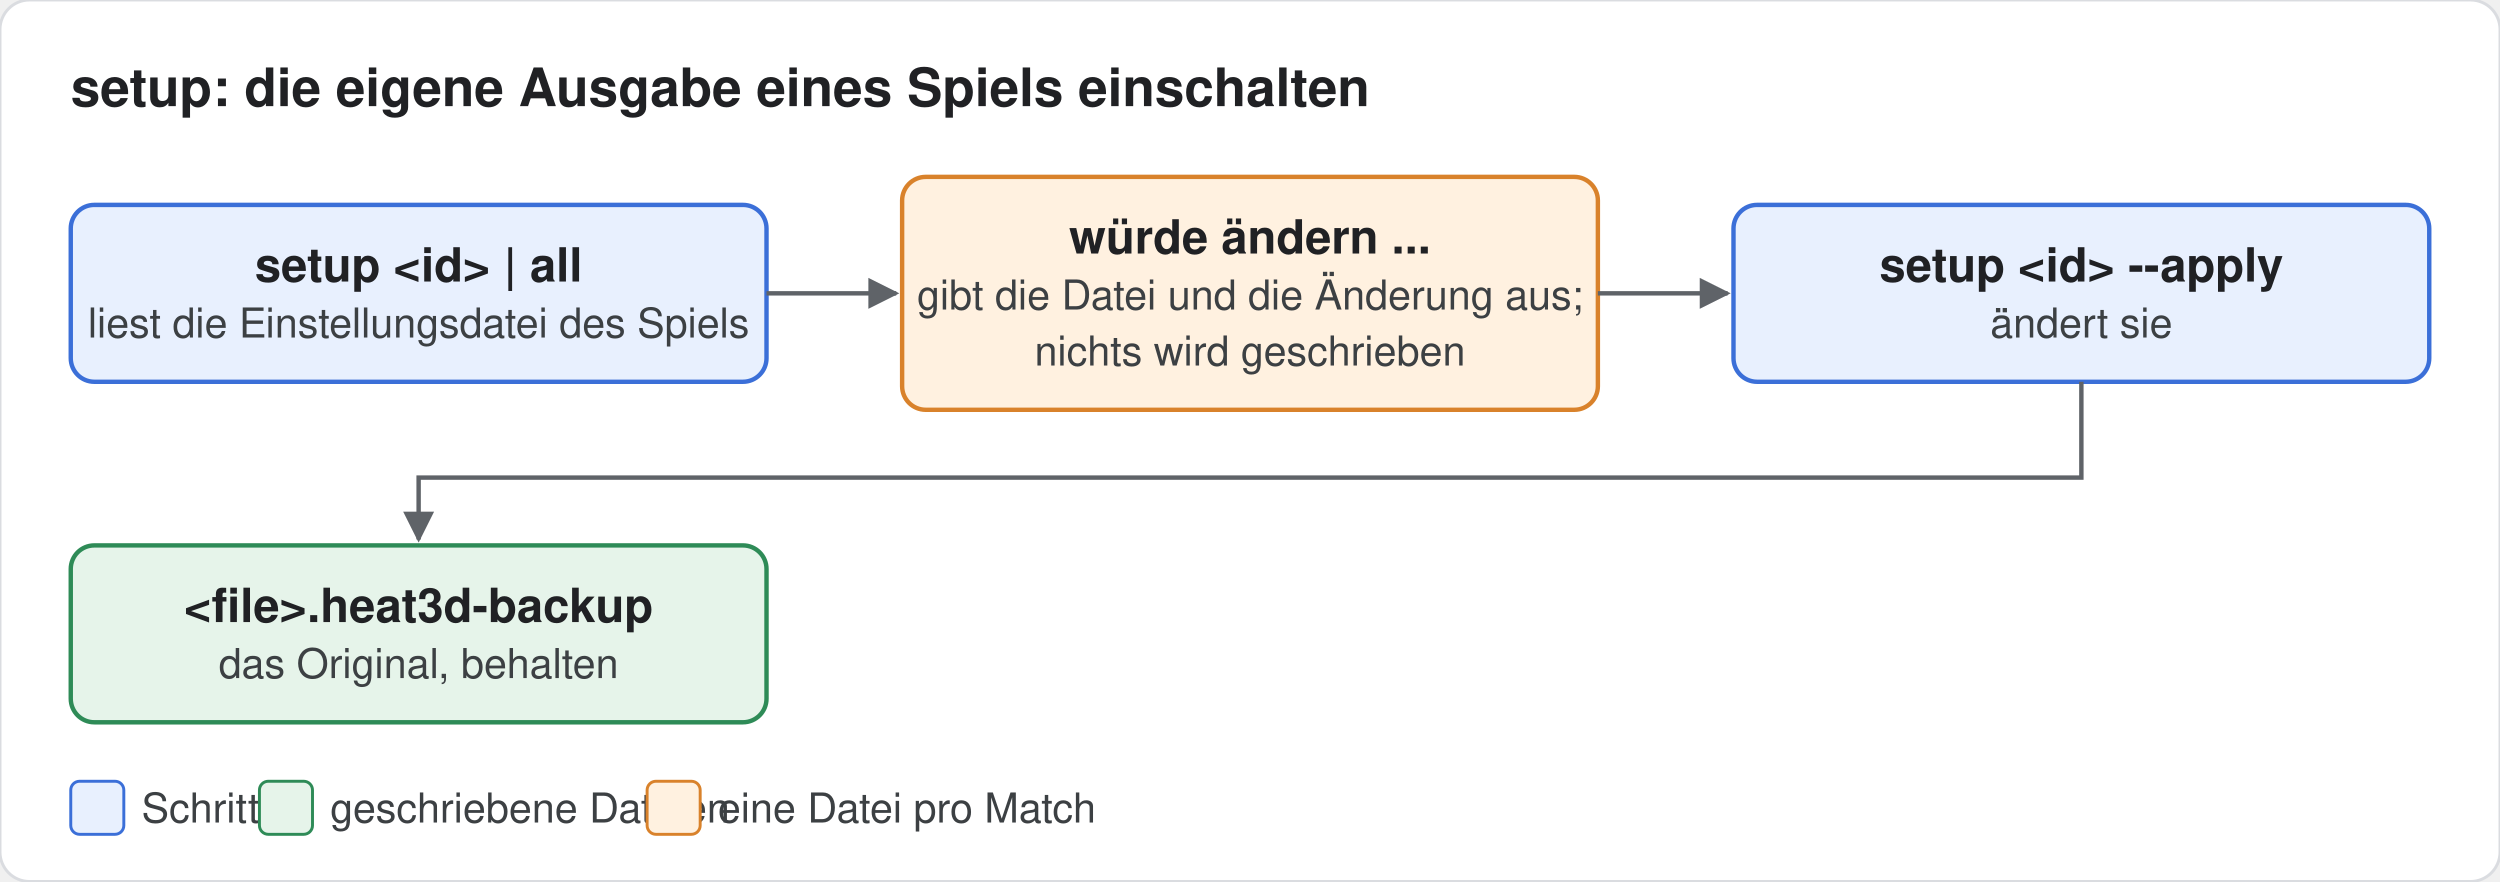
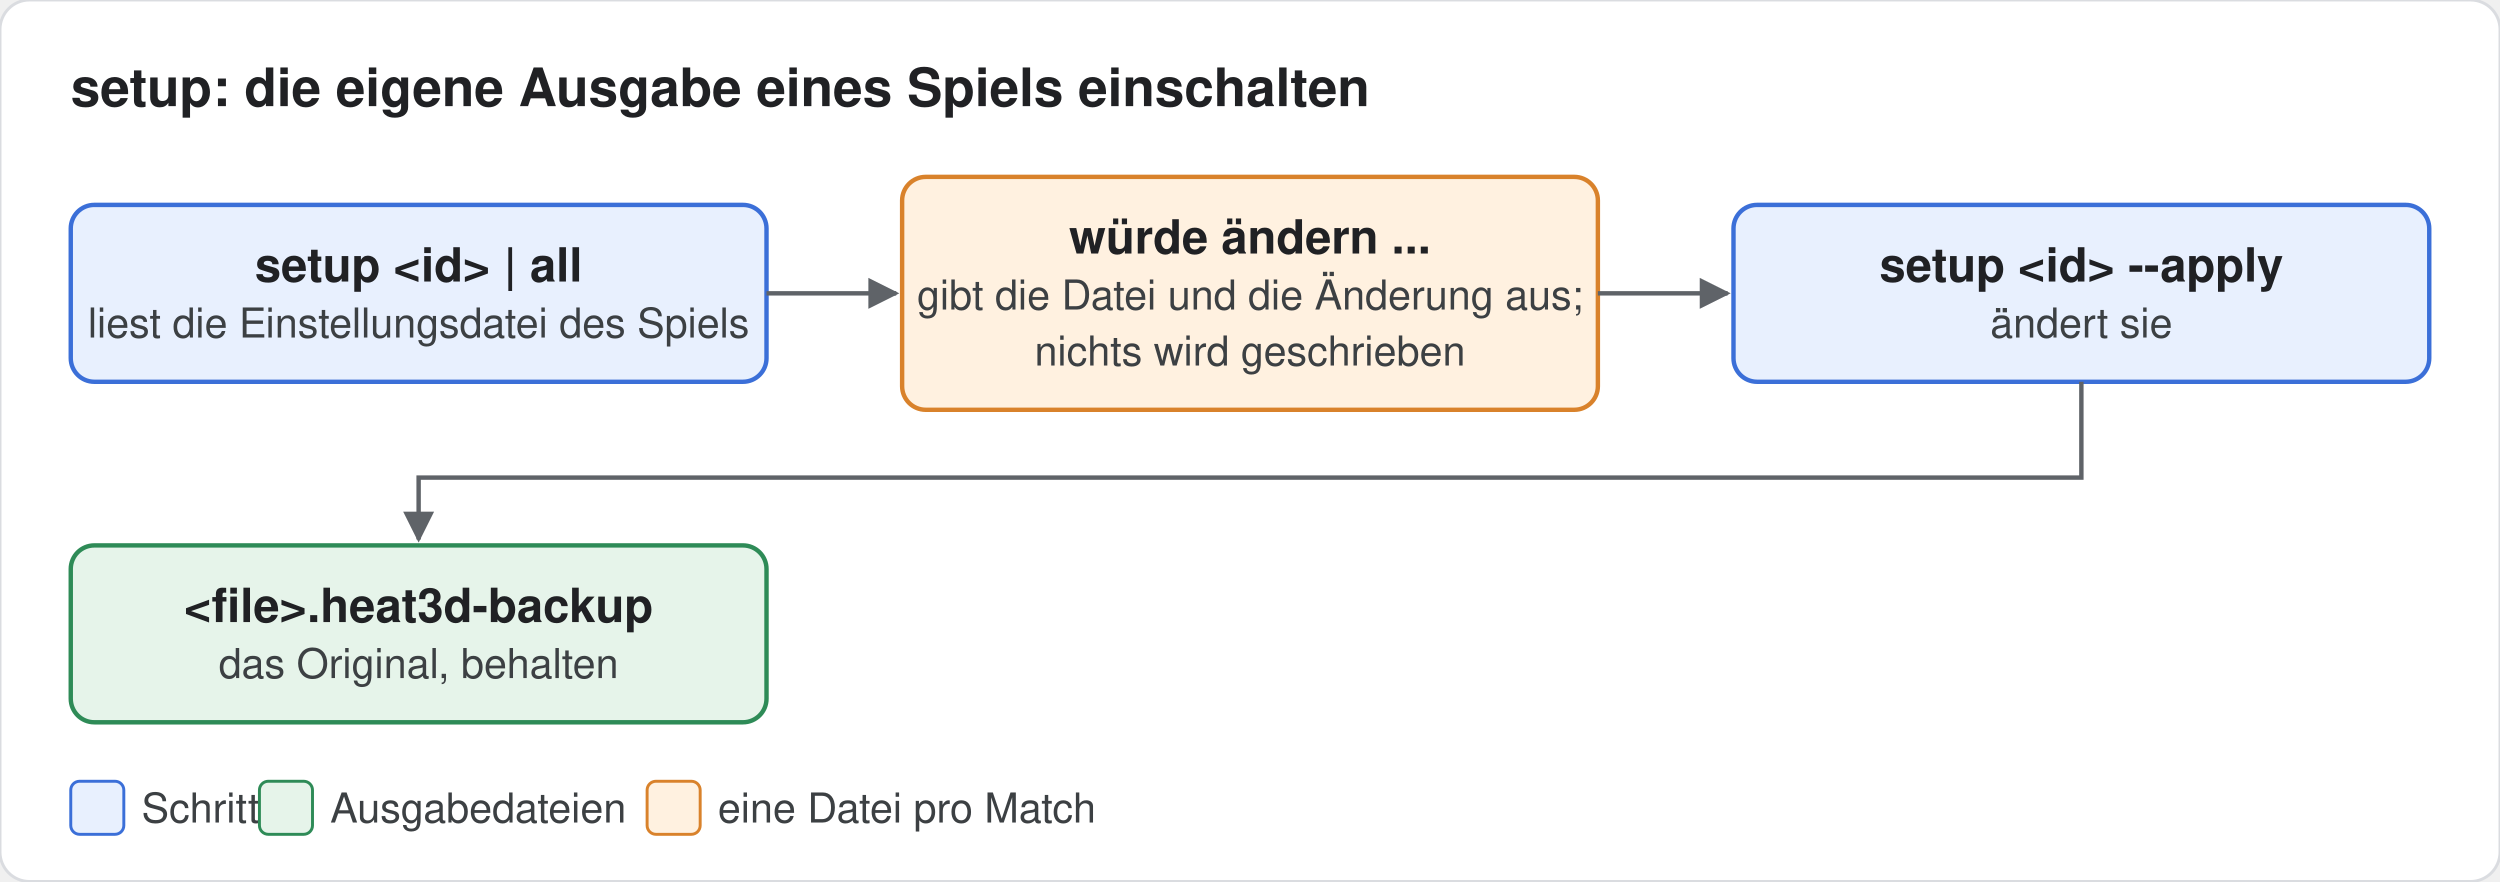
<svg xmlns="http://www.w3.org/2000/svg" width="848" height="299" viewBox="0 0 848 299" font-family="Segoe UI,Helvetica,Arial,sans-serif" role="img" aria-label="setup: switching a game's own output on">
  <defs>
    <marker id="a" viewBox="0 0 10 10" refX="9" refY="5" markerWidth="7" markerHeight="7" orient="auto">
      <path d="M0,0 L10,5 L0,10 z" fill="#5f6368" />
    </marker>
  </defs>
  <rect width="848" height="299" rx="10" fill="#ffffff" stroke="#dadce0" />
  <text x="24" y="36" font-size="18" font-weight="600" fill="#202124">setup: die eigene Ausgabe eines Spiels einschalten</text>
  <rect x="24" y="69.5" width="236" height="60" rx="8" fill="#e8f0fe" stroke="#3b6fd8" stroke-width="1.5" />
  <text x="142.0" y="95.5" text-anchor="middle" font-weight="600" font-size="16" fill="#202124">setup &lt;id&gt; | all</text>
  <text x="142.0" y="114.5" text-anchor="middle" font-size="14" fill="#3c4043">liest die Einstellungsdatei des Spiels</text>
  <rect x="306" y="60.0" width="236" height="79" rx="8" fill="#fff1e0" stroke="#d9822b" stroke-width="1.5" />
  <text x="424.0" y="86.0" text-anchor="middle" font-weight="600" font-size="16" fill="#202124">würde ändern ...</text>
  <text x="424.0" y="105.0" text-anchor="middle" font-size="14" fill="#3c4043">gibt die Datei und die Änderung aus;</text>
  <text x="424.0" y="124.0" text-anchor="middle" font-size="14" fill="#3c4043">nichts wird geschrieben</text>
  <rect x="588" y="69.5" width="236" height="60" rx="8" fill="#e8f0fe" stroke="#3b6fd8" stroke-width="1.5" />
  <text x="706.0" y="95.5" text-anchor="middle" font-weight="600" font-size="16" fill="#202124">setup &lt;id&gt; --apply</text>
  <text x="706.0" y="114.5" text-anchor="middle" font-size="14" fill="#3c4043">ändert sie</text>
  <line x1="260" y1="99.5" x2="304" y2="99.5" stroke="#5f6368" stroke-width="1.5" marker-end="url(#a)" />
  <line x1="542" y1="99.5" x2="586" y2="99.5" stroke="#5f6368" stroke-width="1.5" marker-end="url(#a)" />
  <path d="M706.0,129.5 V162.0 H142.0 V183.0" fill="none" stroke="#5f6368" stroke-width="1.5" marker-end="url(#a)" />
  <rect x="24" y="185.0" width="236" height="60" rx="8" fill="#e6f4ea" stroke="#2e8b57" stroke-width="1.5" />
  <text x="142.0" y="211.0" text-anchor="middle" font-weight="600" font-size="16" fill="#202124">&lt;file&gt;.heat3d-backup</text>
  <text x="142.0" y="230.0" text-anchor="middle" font-size="14" fill="#3c4043">das Original, behalten</text>
  <rect x="24" y="265" width="18" height="18" rx="3" fill="#e8f0fe" stroke="#3b6fd8" />
  <text x="48" y="279" font-size="14" fill="#3c4043">Schritt</text>
  <rect x="88.0" y="265" width="18" height="18" rx="3" fill="#e6f4ea" stroke="#2e8b57" />
-   <text x="112.0" y="279" font-size="14" fill="#3c4043">geschriebene Dateien</text>
+   <text x="112.0" y="279" font-size="14" fill="#3c4043">Ausgabedateien</text>
  <rect x="219.5" y="265" width="18" height="18" rx="3" fill="#fff1e0" stroke="#d9822b" />
  <text x="243.5" y="279" font-size="14" fill="#3c4043">eine Datei pro Match</text>
</svg>
